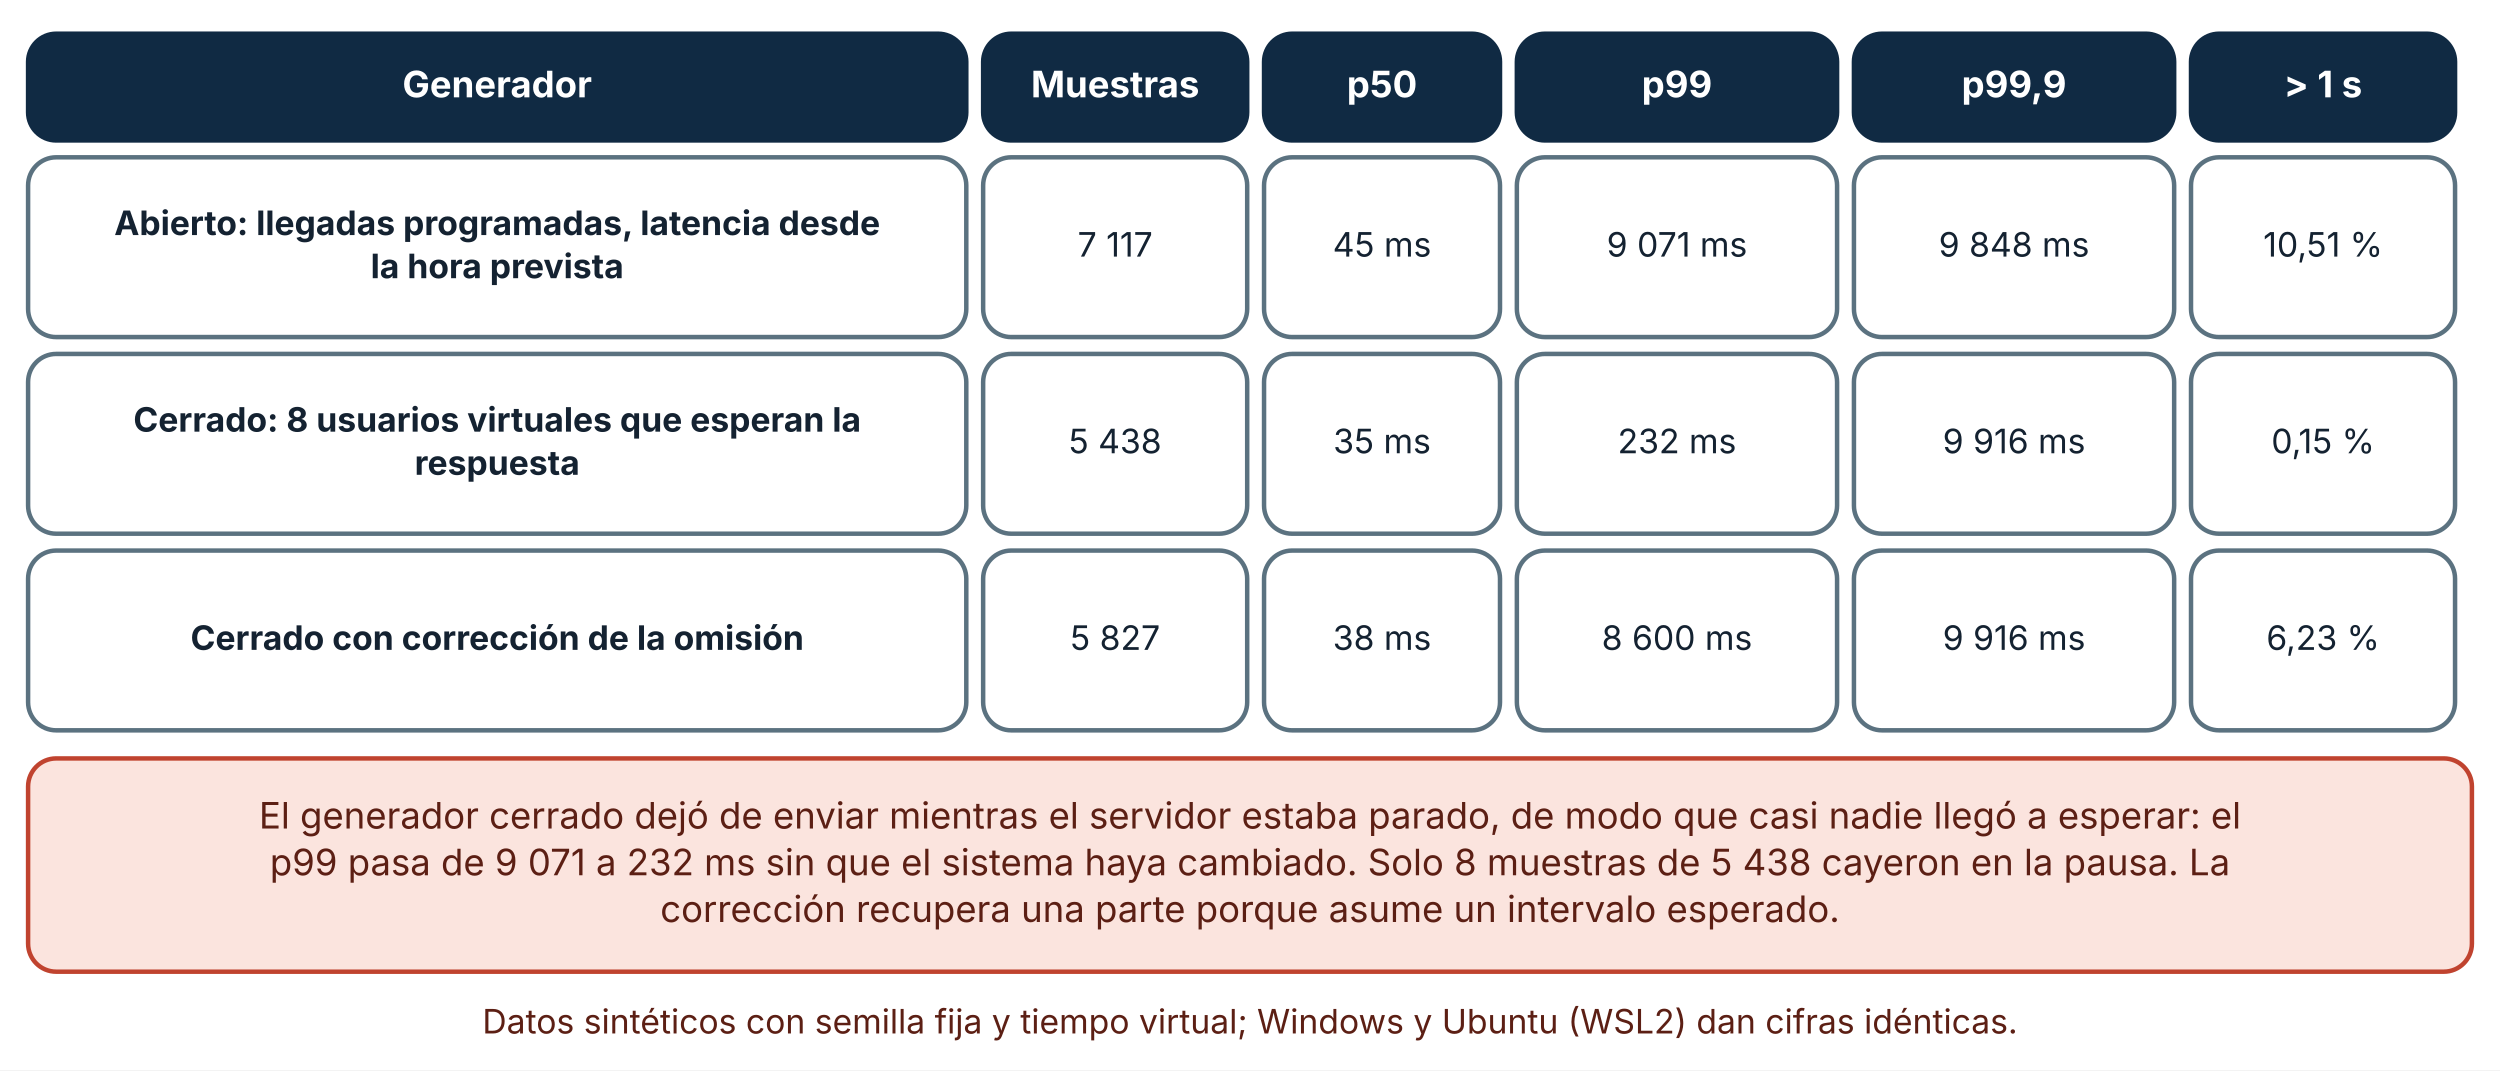
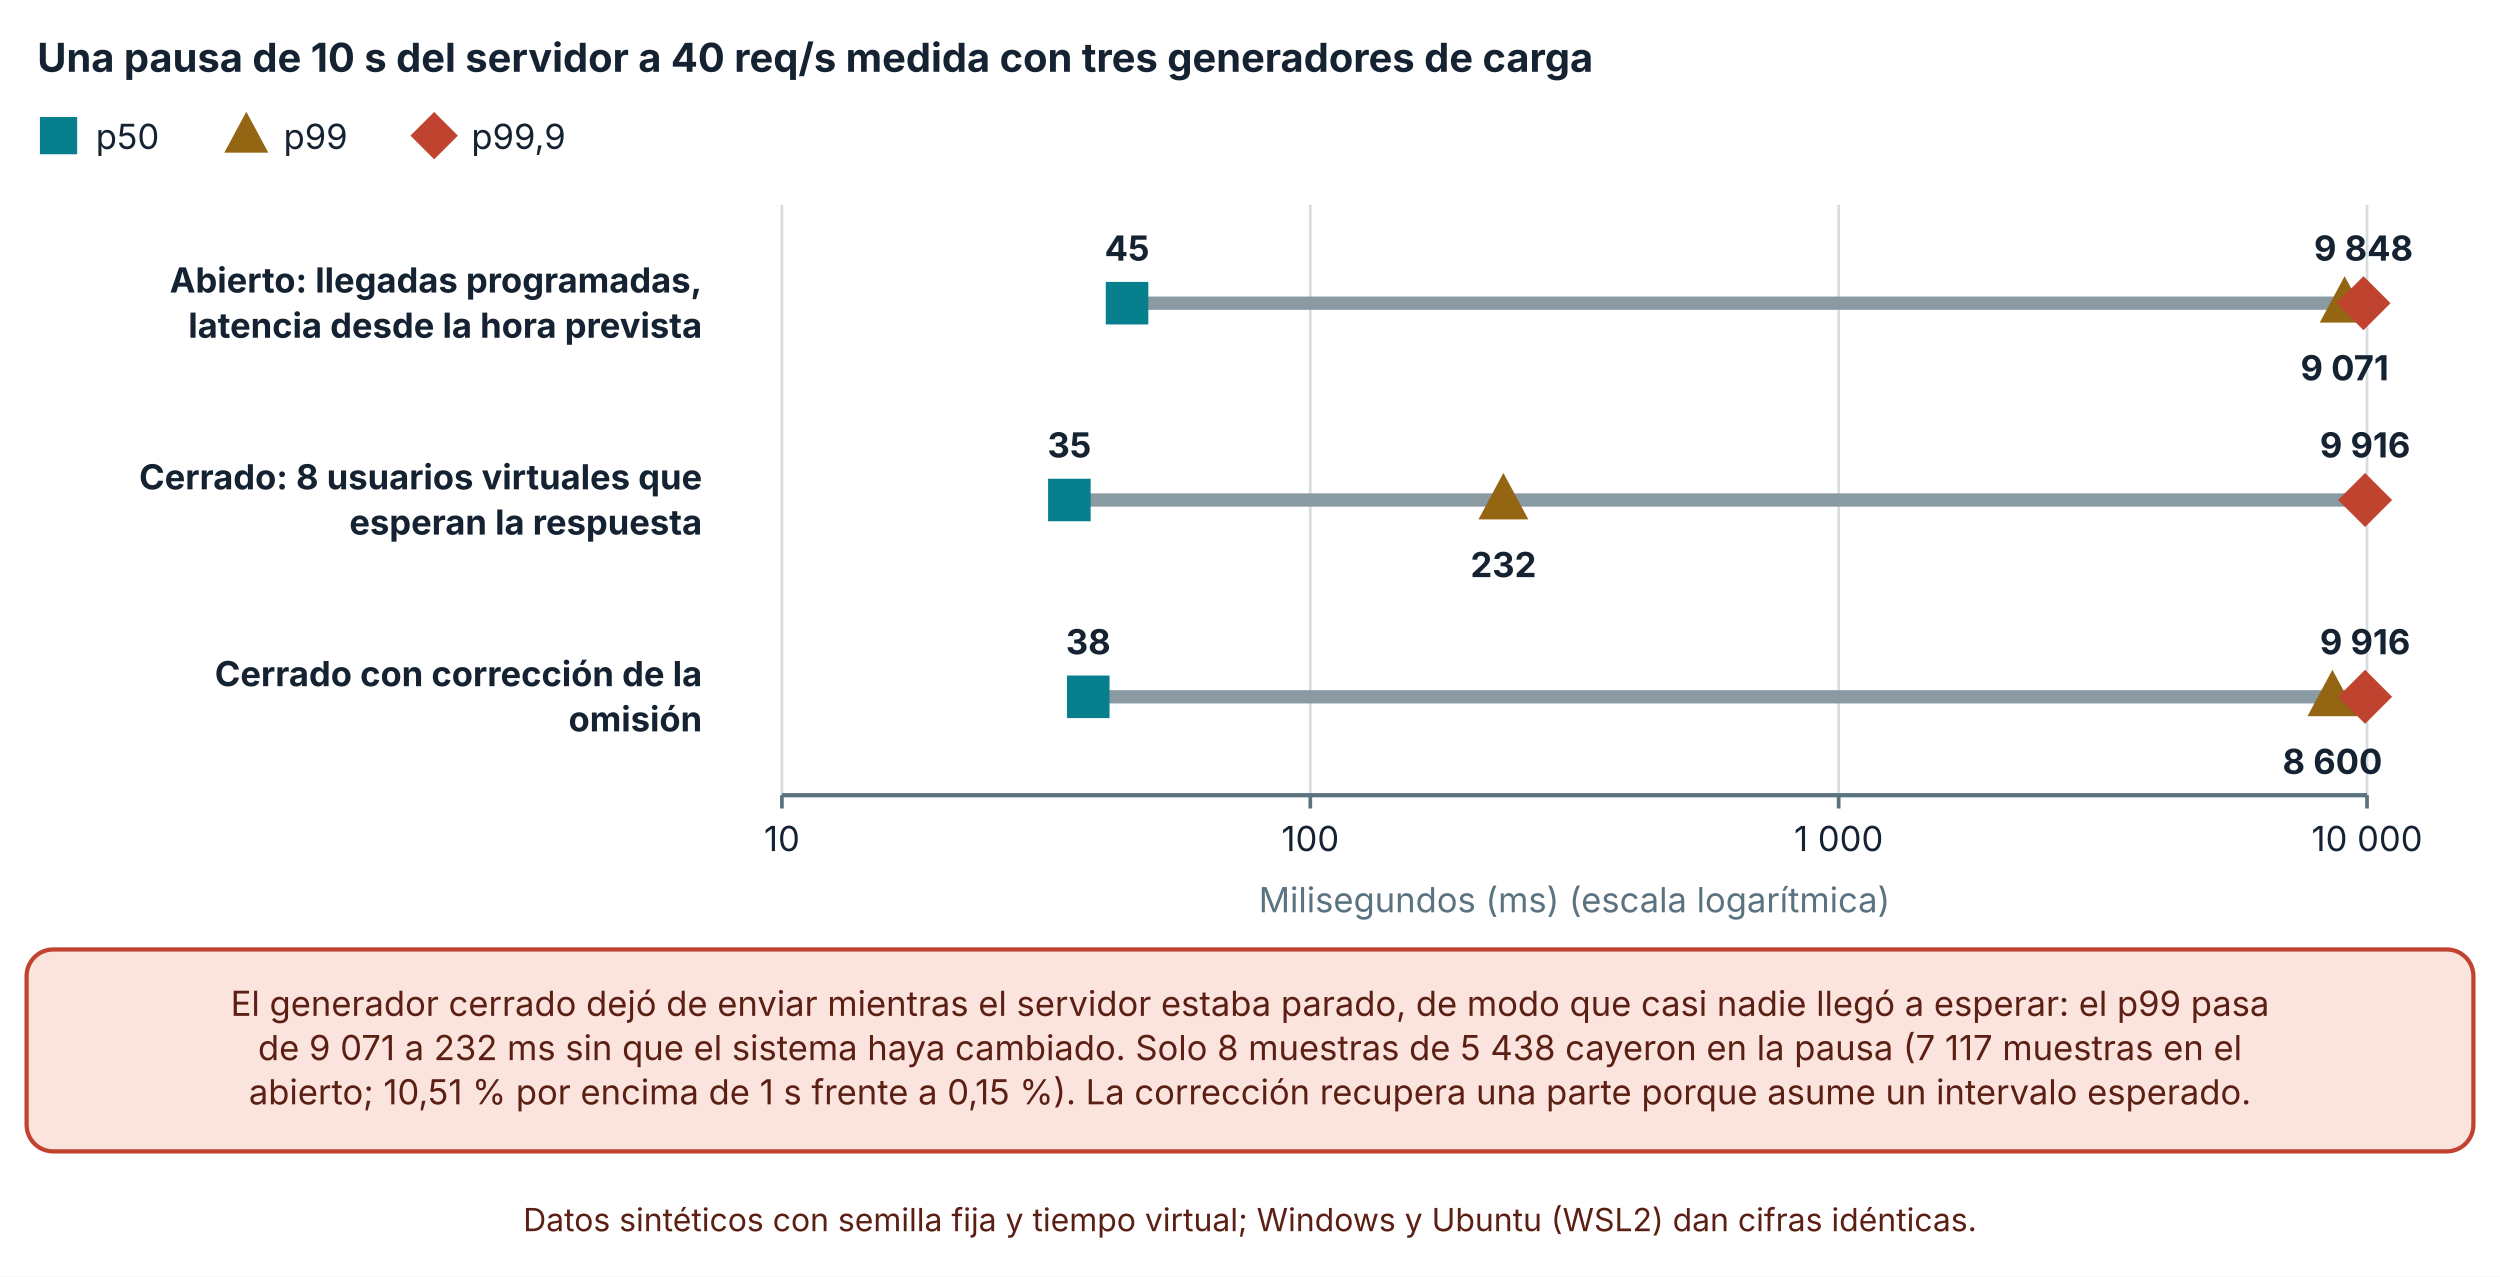
- <svg xmlns="http://www.w3.org/2000/svg" viewBox="0 0 890 381" width="890" height="381" role="img" aria-labelledby="t d" font-family="Inter, 'Segoe UI', system-ui, -apple-system, sans-serif">
+ <svg xmlns="http://www.w3.org/2000/svg" viewBox="0 0 940 480" width="940" height="480" role="img" aria-labelledby="t d" font-family="Inter, 'Segoe UI', system-ui, -apple-system, sans-serif">
  <defs>
    <marker id="arrow" viewBox="0 0 10 10" refX="9" refY="5" markerWidth="8" markerHeight="8" orient="auto-start-reverse">
      <path d="M0,0 L10,5 L0,10 z" fill="#32505f" />
    </marker>
    <marker id="arrow-coral" viewBox="0 0 10 10" refX="9" refY="5" markerWidth="8" markerHeight="8" orient="auto-start-reverse">
      <path d="M0,0 L10,5 L0,10 z" fill="#c0432f" />
    </marker>
  </defs>
-   <rect width="890" height="381" fill="#ffffff" />
-   <rect x="10" y="12" width="334" height="38" rx="10" fill="#102a43" stroke="#102a43" stroke-width="1.6" />
-   <text x="177" y="34.64" font-size="13" text-anchor="middle" font-weight="700" fill="#ffffff">
-     <tspan x="177" dy="0">Generador</tspan>
+   <rect width="940" height="480" fill="#ffffff" />
+   <text x="14" y="27" font-size="15" text-anchor="start" font-weight="700" fill="#142231">
+     <tspan x="14" dy="0">Una pausa de 10 s del servidor a 40 req/s medida con tres generadores de carga</tspan>
  </text>
-   <rect x="350" y="12" width="94" height="38" rx="10" fill="#102a43" stroke="#102a43" stroke-width="1.6" />
-   <text x="397" y="34.64" font-size="13" text-anchor="middle" font-weight="700" fill="#ffffff">
-     <tspan x="397" dy="0">Muestras</tspan>
+   <rect x="16" y="45" width="12" height="12" fill="#087f8c" stroke="#087f8c" stroke-width="2" />
+   <text x="36" y="56" font-size="13" text-anchor="start" font-weight="400" fill="#142231">
+     <tspan x="36" dy="0">p50</tspan>
  </text>
-   <rect x="450" y="12" width="84" height="38" rx="10" fill="#102a43" stroke="#102a43" stroke-width="1.6" />
-   <text x="492" y="34.64" font-size="13" text-anchor="middle" font-weight="700" fill="#ffffff">
-     <tspan x="492" dy="0">p50</tspan>
+   <polygon points="92.62,44.1 99.22,56.4 86.02,56.4" fill="#946512" stroke="#946512" stroke-width="2" />
+   <text x="106.62" y="56" font-size="13" text-anchor="start" font-weight="400" fill="#142231">
+     <tspan x="106.62" dy="0">p99</tspan>
  </text>
-   <rect x="540" y="12" width="114" height="38" rx="10" fill="#102a43" stroke="#102a43" stroke-width="1.6" />
-   <text x="597" y="34.64" font-size="13" text-anchor="middle" font-weight="700" fill="#ffffff">
-     <tspan x="597" dy="0">p99</tspan>
+   <polygon points="163.24,43.5 170.74,51 163.24,58.5 155.74,51" fill="#c0432f" stroke="#c0432f" stroke-width="2" />
+   <text x="177.24" y="56" font-size="13" text-anchor="start" font-weight="400" fill="#142231">
+     <tspan x="177.24" dy="0">p99,9</tspan>
  </text>
-   <rect x="660" y="12" width="114" height="38" rx="10" fill="#102a43" stroke="#102a43" stroke-width="1.6" />
-   <text x="717" y="34.64" font-size="13" text-anchor="middle" font-weight="700" fill="#ffffff">
-     <tspan x="717" dy="0">p99,9</tspan>
+   <line x1="294" y1="77" x2="294" y2="299" stroke="#d5dde1" stroke-width="1" />
+   <line x1="294" y1="299" x2="294" y2="304" stroke="#5b7280" stroke-width="1.4" />
+   <text x="294" y="320" font-size="13" text-anchor="middle" font-weight="400" fill="#142231">
+     <tspan x="294" dy="0">10</tspan>
  </text>
-   <rect x="780" y="12" width="94" height="38" rx="10" fill="#102a43" stroke="#102a43" stroke-width="1.6" />
-   <text x="827" y="34.64" font-size="13" text-anchor="middle" font-weight="700" fill="#ffffff">
-     <tspan x="827" dy="0">&gt; 1 s</tspan>
+   <line x1="492.667" y1="77" x2="492.667" y2="299" stroke="#d5dde1" stroke-width="1" />
+   <line x1="492.667" y1="299" x2="492.667" y2="304" stroke="#5b7280" stroke-width="1.4" />
+   <text x="492.667" y="320" font-size="13" text-anchor="middle" font-weight="400" fill="#142231">
+     <tspan x="492.667" dy="0">100</tspan>
  </text>
-   <rect x="10" y="56" width="334" height="64" rx="10" fill="#ffffff" stroke="#5b7280" stroke-width="1.6" />
-   <text x="177" y="83.68" font-size="12" text-anchor="middle" font-weight="700" fill="#142231">
-     <tspan x="177" dy="0">Abierto: llegadas programadas, latencia desde</tspan>
+   <line x1="691.333" y1="77" x2="691.333" y2="299" stroke="#d5dde1" stroke-width="1" />
+   <line x1="691.333" y1="299" x2="691.333" y2="304" stroke="#5b7280" stroke-width="1.4" />
+   <text x="691.333" y="320" font-size="13" text-anchor="middle" font-weight="400" fill="#142231">
+     <tspan x="691.333" dy="0">1 000</tspan>
  </text>
-   <text x="177" y="99.04" font-size="12" text-anchor="middle" font-weight="700" fill="#142231">
-     <tspan x="177" dy="0">la hora prevista</tspan>
+   <line x1="890" y1="77" x2="890" y2="299" stroke="#d5dde1" stroke-width="1" />
+   <line x1="890" y1="299" x2="890" y2="304" stroke="#5b7280" stroke-width="1.4" />
+   <text x="890" y="320" font-size="13" text-anchor="middle" font-weight="400" fill="#142231">
+     <tspan x="890" dy="0">10 000</tspan>
  </text>
-   <rect x="350" y="56" width="94" height="64" rx="10" fill="#ffffff" stroke="#5b7280" stroke-width="1.6" />
-   <text x="397" y="91.36" font-size="12" text-anchor="middle" font-weight="400" fill="#142231">
-     <tspan x="397" dy="0">7 117</tspan>
+   <line x1="294" y1="299" x2="890" y2="299" stroke="#5b7280" stroke-width="1.6" />
+   <text x="264" y="110" font-size="13" text-anchor="end" font-weight="700" fill="#142231">
+     <tspan x="264" dy="0">Abierto: llegadas programadas,</tspan>
  </text>
-   <rect x="450" y="56" width="84" height="64" rx="10" fill="#ffffff" stroke="#5b7280" stroke-width="1.6" />
-   <text x="492" y="91.36" font-size="12" text-anchor="middle" font-weight="400" fill="#142231">
-     <tspan x="492" dy="0">45 ms</tspan>
+   <text x="264" y="127" font-size="13" text-anchor="end" font-weight="700" fill="#142231">
+     <tspan x="264" dy="0">latencia desde la hora prevista</tspan>
  </text>
-   <rect x="540" y="56" width="114" height="64" rx="10" fill="#ffffff" stroke="#5b7280" stroke-width="1.6" />
-   <text x="597" y="91.36" font-size="12" text-anchor="middle" font-weight="400" fill="#142231">
-     <tspan x="597" dy="0">9 071 ms</tspan>
+   <text x="264" y="184" font-size="13" text-anchor="end" font-weight="700" fill="#142231">
+     <tspan x="264" dy="0">Cerrado: 8 usuarios virtuales que</tspan>
  </text>
-   <rect x="660" y="56" width="114" height="64" rx="10" fill="#ffffff" stroke="#5b7280" stroke-width="1.6" />
-   <text x="717" y="91.36" font-size="12" text-anchor="middle" font-weight="400" fill="#142231">
-     <tspan x="717" dy="0">9 848 ms</tspan>
+   <text x="264" y="201" font-size="13" text-anchor="end" font-weight="700" fill="#142231">
+     <tspan x="264" dy="0">esperan la respuesta</tspan>
  </text>
-   <rect x="780" y="56" width="94" height="64" rx="10" fill="#ffffff" stroke="#5b7280" stroke-width="1.6" />
-   <text x="827" y="91.36" font-size="12" text-anchor="middle" font-weight="400" fill="#142231">
-     <tspan x="827" dy="0">10,51 %</tspan>
+   <text x="264" y="258" font-size="13" text-anchor="end" font-weight="700" fill="#142231">
+     <tspan x="264" dy="0">Cerrado con corrección de la</tspan>
  </text>
-   <rect x="10" y="126" width="334" height="64" rx="10" fill="#ffffff" stroke="#5b7280" stroke-width="1.6" />
-   <text x="177" y="153.68" font-size="12" text-anchor="middle" font-weight="700" fill="#142231">
-     <tspan x="177" dy="0">Cerrado: 8 usuarios virtuales que esperan la</tspan>
+   <text x="264" y="275" font-size="13" text-anchor="end" font-weight="700" fill="#142231">
+     <tspan x="264" dy="0">omisión</tspan>
  </text>
-   <text x="177" y="169.04" font-size="12" text-anchor="middle" font-weight="700" fill="#142231">
-     <tspan x="177" dy="0">respuesta</tspan>
+   <line x1="423.772" y1="114" x2="888.678" y2="114" stroke="#8a9aa3" stroke-width="5" />
+   <rect x="416.772" y="107" width="14" height="14" fill="#087f8c" stroke="#087f8c" stroke-width="2" />
+   <text x="423.772" y="98" font-size="13" text-anchor="middle" font-weight="700" fill="#142231">
+     <tspan x="423.772" dy="0">45</tspan>
  </text>
-   <rect x="350" y="126" width="94" height="64" rx="10" fill="#ffffff" stroke="#5b7280" stroke-width="1.6" />
-   <text x="397" y="161.36" font-size="12" text-anchor="middle" font-weight="400" fill="#142231">
-     <tspan x="397" dy="0">5 438</tspan>
+   <polygon points="881.587,105.95 889.287,120.3 873.887,120.3" fill="#946512" stroke="#946512" stroke-width="2" />
+   <text x="881.587" y="143" font-size="13" text-anchor="middle" font-weight="700" fill="#142231">
+     <tspan x="881.587" dy="0">9 071</tspan>
  </text>
-   <rect x="450" y="126" width="84" height="64" rx="10" fill="#ffffff" stroke="#5b7280" stroke-width="1.6" />
-   <text x="492" y="161.36" font-size="12" text-anchor="middle" font-weight="400" fill="#142231">
-     <tspan x="492" dy="0">35 ms</tspan>
+   <polygon points="888.678,105.25 897.428,114 888.678,122.75 879.928,114" fill="#c0432f" stroke="#c0432f" stroke-width="2" />
+   <text x="888.678" y="98" font-size="13" text-anchor="middle" font-weight="700" fill="#142231">
+     <tspan x="888.678" dy="0">9 848</tspan>
  </text>
-   <rect x="540" y="126" width="114" height="64" rx="10" fill="#ffffff" stroke="#5b7280" stroke-width="1.6" />
-   <text x="597" y="161.36" font-size="12" text-anchor="middle" font-weight="400" fill="#142231">
-     <tspan x="597" dy="0">232 ms</tspan>
+   <line x1="402.088" y1="188" x2="889.272" y2="188" stroke="#8a9aa3" stroke-width="5" />
+   <rect x="395.088" y="181" width="14" height="14" fill="#087f8c" stroke="#087f8c" stroke-width="2" />
+   <text x="402.088" y="172" font-size="13" text-anchor="middle" font-weight="700" fill="#142231">
+     <tspan x="402.088" dy="0">35</tspan>
  </text>
-   <rect x="660" y="126" width="114" height="64" rx="10" fill="#ffffff" stroke="#5b7280" stroke-width="1.6" />
-   <text x="717" y="161.36" font-size="12" text-anchor="middle" font-weight="400" fill="#142231">
-     <tspan x="717" dy="0">9 916 ms</tspan>
+   <polygon points="565.277,179.95 572.977,194.3 557.577,194.3" fill="#946512" stroke="#946512" stroke-width="2" />
+   <text x="565.277" y="217" font-size="13" text-anchor="middle" font-weight="700" fill="#142231">
+     <tspan x="565.277" dy="0">232</tspan>
  </text>
-   <rect x="780" y="126" width="94" height="64" rx="10" fill="#ffffff" stroke="#5b7280" stroke-width="1.6" />
-   <text x="827" y="161.36" font-size="12" text-anchor="middle" font-weight="400" fill="#142231">
-     <tspan x="827" dy="0">0,15 %</tspan>
+   <polygon points="889.272,179.25 898.022,188 889.272,196.75 880.522,188" fill="#c0432f" stroke="#c0432f" stroke-width="2" />
+   <text x="889.272" y="172" font-size="13" text-anchor="middle" font-weight="700" fill="#142231">
+     <tspan x="889.272" dy="0">9 916</tspan>
  </text>
-   <rect x="10" y="196" width="334" height="64" rx="10" fill="#ffffff" stroke="#5b7280" stroke-width="1.6" />
-   <text x="177" y="231.36" font-size="12" text-anchor="middle" font-weight="700" fill="#142231">
-     <tspan x="177" dy="0">Cerrado con corrección de la omisión</tspan>
+   <line x1="409.184" y1="262" x2="889.272" y2="262" stroke="#8a9aa3" stroke-width="5" />
+   <rect x="402.184" y="255" width="14" height="14" fill="#087f8c" stroke="#087f8c" stroke-width="2" />
+   <text x="409.184" y="246" font-size="13" text-anchor="middle" font-weight="700" fill="#142231">
+     <tspan x="409.184" dy="0">38</tspan>
  </text>
-   <rect x="350" y="196" width="94" height="64" rx="10" fill="#ffffff" stroke="#5b7280" stroke-width="1.6" />
-   <text x="397" y="231.36" font-size="12" text-anchor="middle" font-weight="400" fill="#142231">
-     <tspan x="397" dy="0">5 827</tspan>
+   <polygon points="876.987,253.95 884.687,268.3 869.287,268.3" fill="#946512" stroke="#946512" stroke-width="2" />
+   <text x="876.987" y="291" font-size="13" text-anchor="middle" font-weight="700" fill="#142231">
+     <tspan x="876.987" dy="0">8 600</tspan>
  </text>
-   <rect x="450" y="196" width="84" height="64" rx="10" fill="#ffffff" stroke="#5b7280" stroke-width="1.6" />
-   <text x="492" y="231.36" font-size="12" text-anchor="middle" font-weight="400" fill="#142231">
-     <tspan x="492" dy="0">38 ms</tspan>
+   <polygon points="889.272,253.25 898.022,262 889.272,270.75 880.522,262" fill="#c0432f" stroke="#c0432f" stroke-width="2" />
+   <text x="889.272" y="246" font-size="13" text-anchor="middle" font-weight="700" fill="#142231">
+     <tspan x="889.272" dy="0">9 916</tspan>
  </text>
-   <rect x="540" y="196" width="114" height="64" rx="10" fill="#ffffff" stroke="#5b7280" stroke-width="1.6" />
-   <text x="597" y="231.36" font-size="12" text-anchor="middle" font-weight="400" fill="#142231">
-     <tspan x="597" dy="0">8 600 ms</tspan>
+   <text x="592" y="343" font-size="13" text-anchor="middle" font-weight="400" fill="#5b7280">
+     <tspan x="592" dy="0">Milisegundos (ms) (escala logarítmica)</tspan>
  </text>
-   <rect x="660" y="196" width="114" height="64" rx="10" fill="#ffffff" stroke="#5b7280" stroke-width="1.6" />
-   <text x="717" y="231.36" font-size="12" text-anchor="middle" font-weight="400" fill="#142231">
-     <tspan x="717" dy="0">9 916 ms</tspan>
+   <rect x="10" y="357" width="920" height="75.92" rx="10" fill="#fbe4de" stroke="#c0432f" stroke-width="1.6" />
+   <text x="470" y="381.96" font-size="13" text-anchor="middle" font-weight="400" fill="#5c1f14">
+     <tspan x="470" dy="0">El generador cerrado dejó de enviar mientras el servidor estaba parado, de modo que casi nadie llegó a esperar: el p99 pasa</tspan>
  </text>
-   <rect x="780" y="196" width="94" height="64" rx="10" fill="#ffffff" stroke="#5b7280" stroke-width="1.6" />
-   <text x="827" y="231.36" font-size="12" text-anchor="middle" font-weight="400" fill="#142231">
-     <tspan x="827" dy="0">6,23 %</tspan>
+   <text x="470" y="398.6" font-size="13" text-anchor="middle" font-weight="400" fill="#5c1f14">
+     <tspan x="470" dy="0">de 9 071 a 232 ms sin que el sistema haya cambiado. Solo 8 muestras de 5 438 cayeron en la pausa (7 117 muestras en el</tspan>
  </text>
-   <rect x="10" y="270" width="870" height="75.92" rx="10" fill="#fbe4de" stroke="#c0432f" stroke-width="1.6" />
-   <text x="445" y="294.96" font-size="13" text-anchor="middle" font-weight="400" fill="#5c1f14">
-     <tspan x="445" dy="0">El generador cerrado dejó de enviar mientras el servidor estaba parado, de modo que casi nadie llegó a esperar: el</tspan>
+   <text x="470" y="415.24" font-size="13" text-anchor="middle" font-weight="400" fill="#5c1f14">
+     <tspan x="470" dy="0">abierto; 10,51 % por encima de 1 s frente a 0,15 %). La corrección recupera una parte porque asume un intervalo esperado.</tspan>
  </text>
-   <text x="445" y="311.6" font-size="13" text-anchor="middle" font-weight="400" fill="#5c1f14">
-     <tspan x="445" dy="0">p99 pasa de 9 071 a 232 ms sin que el sistema haya cambiado. Solo 8 muestras de 5 438 cayeron en la pausa. La</tspan>
-   </text>
-   <text x="445" y="328.24" font-size="13" text-anchor="middle" font-weight="400" fill="#5c1f14">
-     <tspan x="445" dy="0">corrección recupera una parte porque asume un intervalo esperado.</tspan>
-   </text>
-   <text x="445" y="367.92" font-size="12" text-anchor="middle" font-weight="400" fill="#5c1f14">
-     <tspan x="445" dy="0">Datos sintéticos con semilla fija y tiempo virtual; Windows y Ubuntu (WSL2) dan cifras idénticas.</tspan>
+   <text x="470" y="462.92" font-size="12" text-anchor="middle" font-weight="400" fill="#5c1f14">
+     <tspan x="470" dy="0">Datos sintéticos con semilla fija y tiempo virtual; Windows y Ubuntu (WSL2) dan cifras idénticas.</tspan>
  </text>
</svg>
